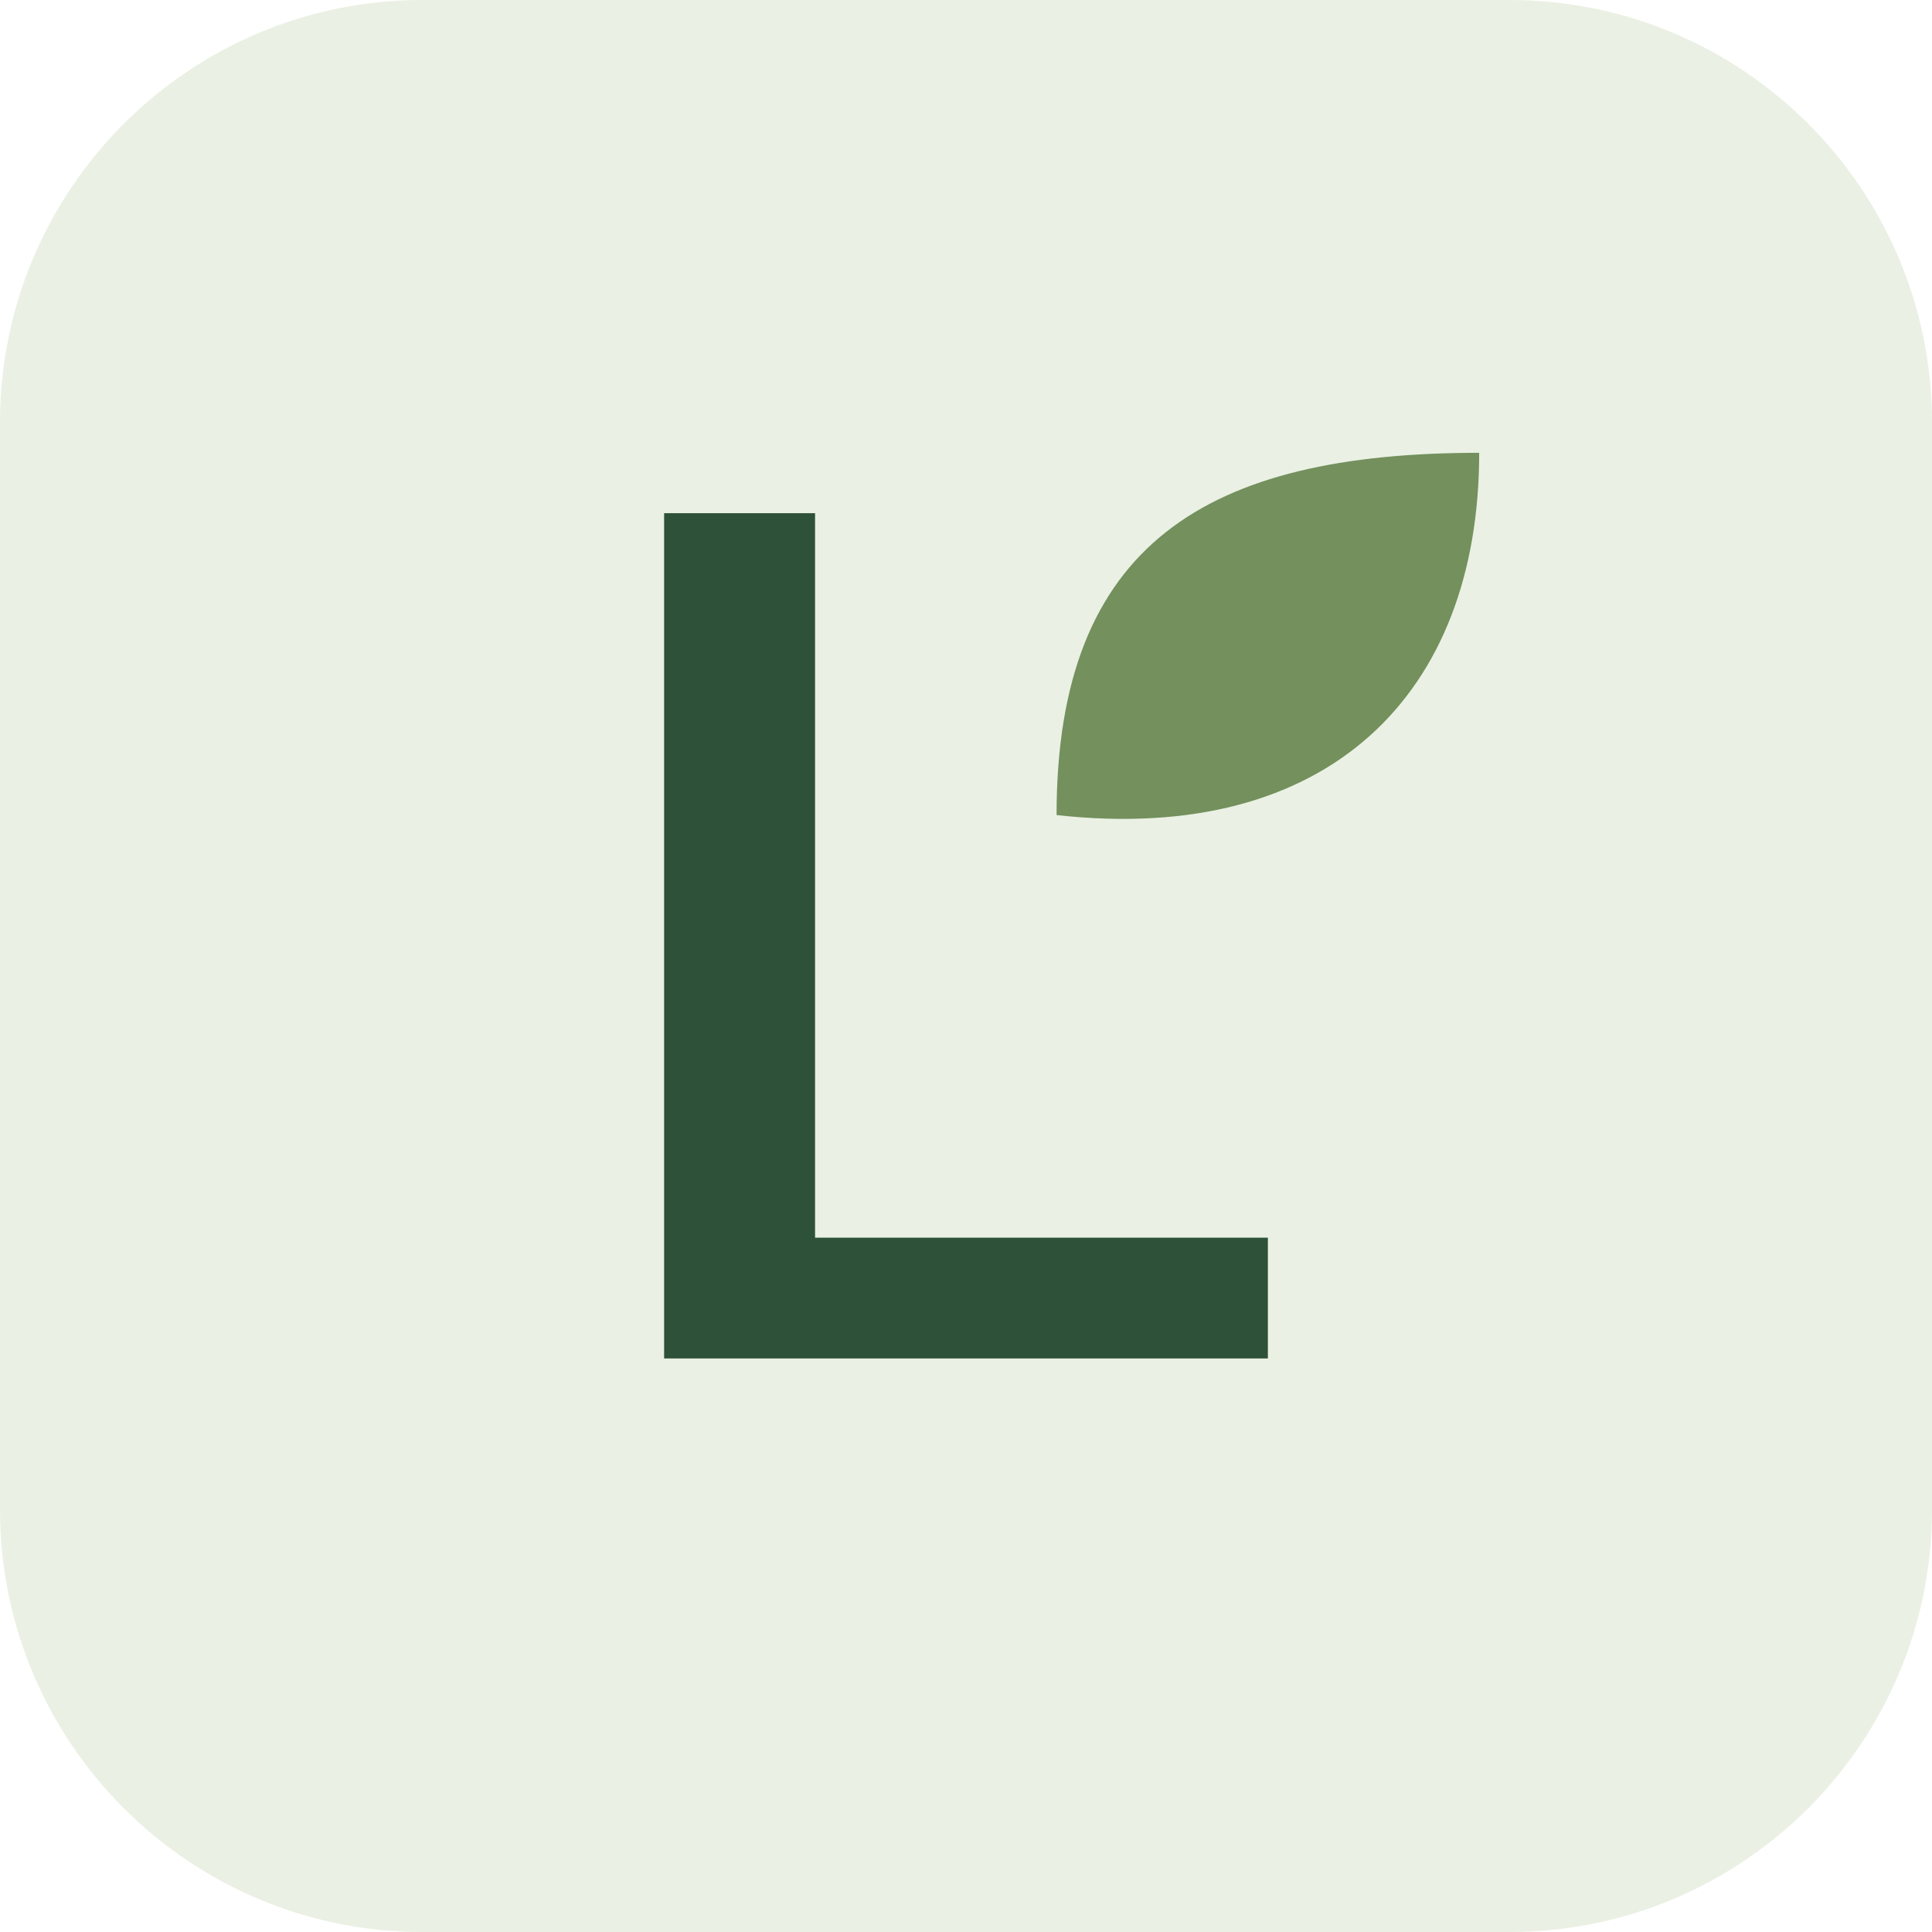
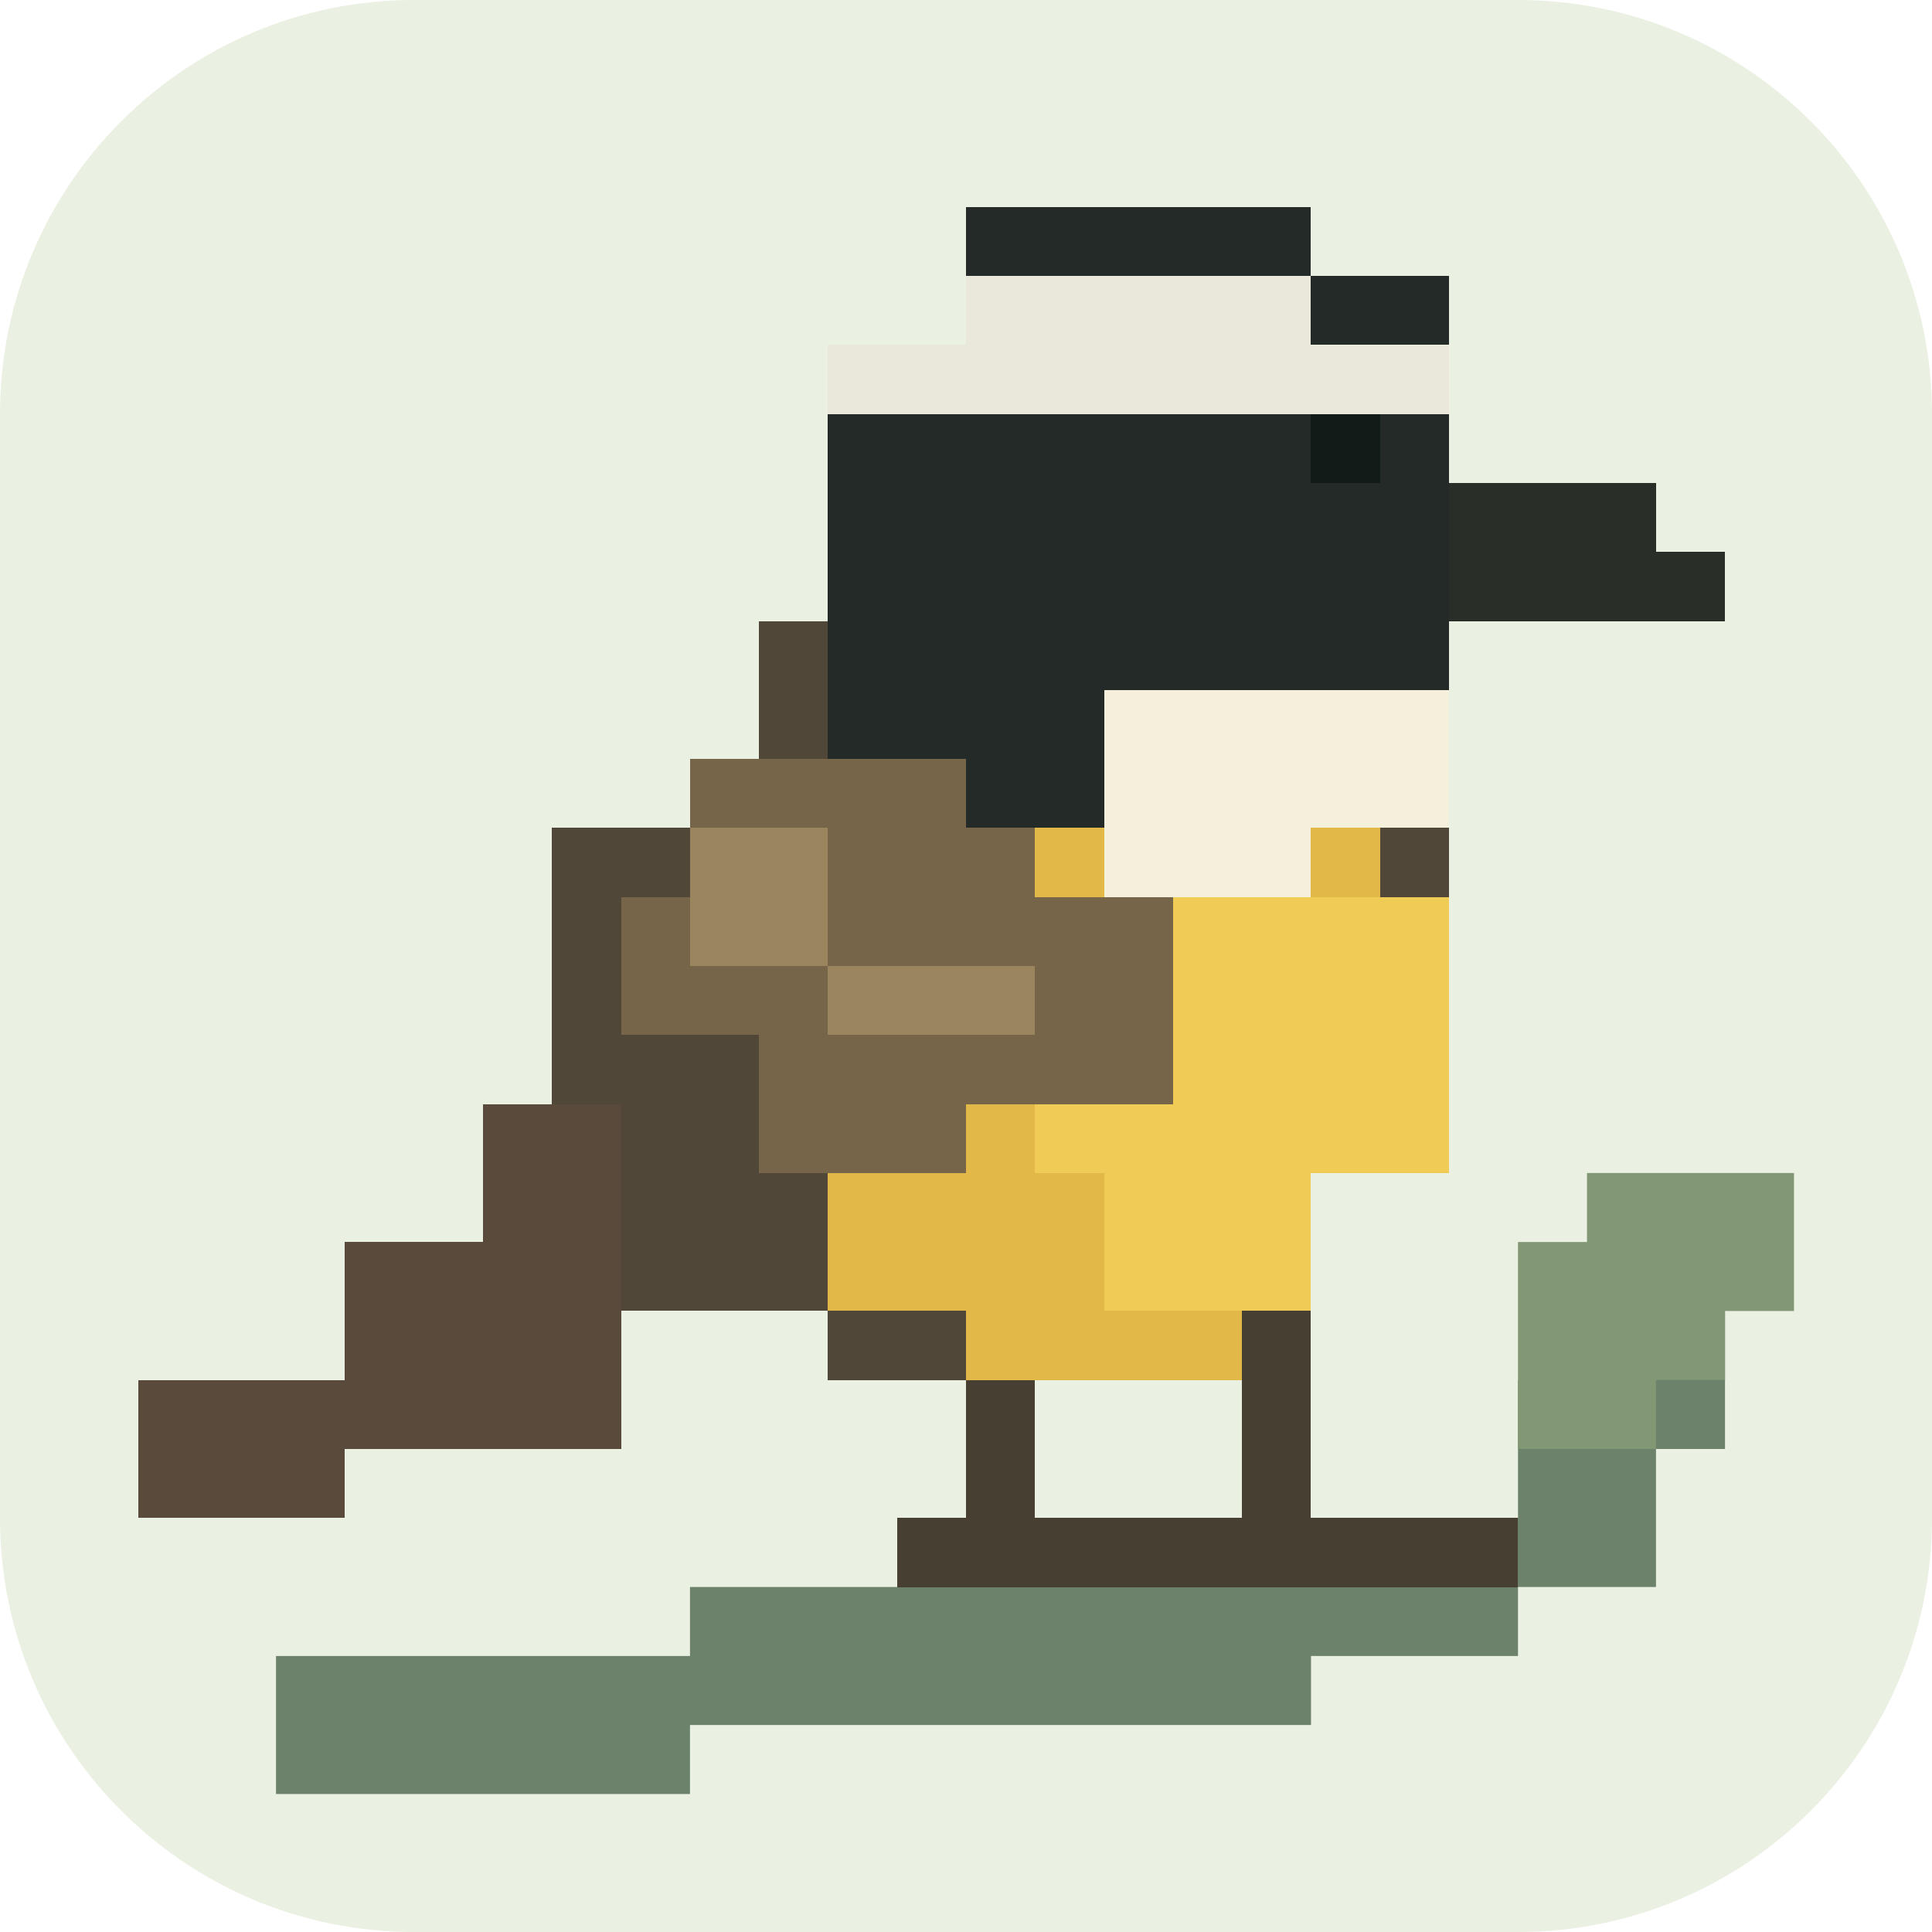
- <svg xmlns="http://www.w3.org/2000/svg" viewBox="0 0 64 64">
-   <rect width="64" height="64" rx="14" fill="#eaf0e3" />
-   <path d="M22 45V17h5v24h15v4z" fill="#2e5139" />
-   <path d="M35 27c0-9 5-12 14-12 0 8-5 13-14 12" fill="#73905d" />
+ <svg xmlns="http://www.w3.org/2000/svg" width="448" height="448" viewBox="0 0 28 28">
+   <rect width="28" height="28" rx="6" fill="#eaf0e2" />
+   <path fill="#6d826b" d="M4 24H10V23H19V22H22V20H24V19H25V21H24V23H22V24H19V25H10V26H4Z" />
+   <path fill="#829773" d="M22 20V18H23V17H26V19H25V20H24V21H22Z" />
+   <g transform="translate(2 1)" shape-rendering="crispEdges">
+     <path fill="#594a3c" d="M7 13H10V18H7V20H3V21H0V19H3V17H5V15H7Z" />
+     <path fill="#514739" d="M9 8H16V10H19V16H17V19H10V18H7V15H6V11H9Z" />
+     <path fill="#e2b849" d="M13 10H18V12H19V16H17V19H12V18H10V14H13Z" />
+     <path fill="#f0cb56" d="M15 12H19V16H17V18H14V16H13V14H15Z" />
+     <path fill="#776549" d="M8 10H13V12H15V15H12V16H9V14H7V12H8Z" />
+     <path fill="#9b855e" d="M8 11H10V13H13V14H10V13H8Z" />
+     <path fill="#242a27" d="M12 2H17V3H19V9H17V11H12V10H10V4H12Z" />
+     <path fill="#eae8da" d="M12 3H17V4H19V5H10V4H12Z" />
+     <path fill="#f5f0dc" d="M14 9H19V11H17V12H14Z" />
+     <path fill="#292e29" d="M19 6H22V7H23V8H19Z" />
+     <rect x="17" y="5" width="1" height="1" fill="#111b18" />
+     <path fill="#473f32" d="M12 19H13V21H16V22H11V21H12ZM16 18H17V21H20V22H16Z" />
+   </g>
</svg>
